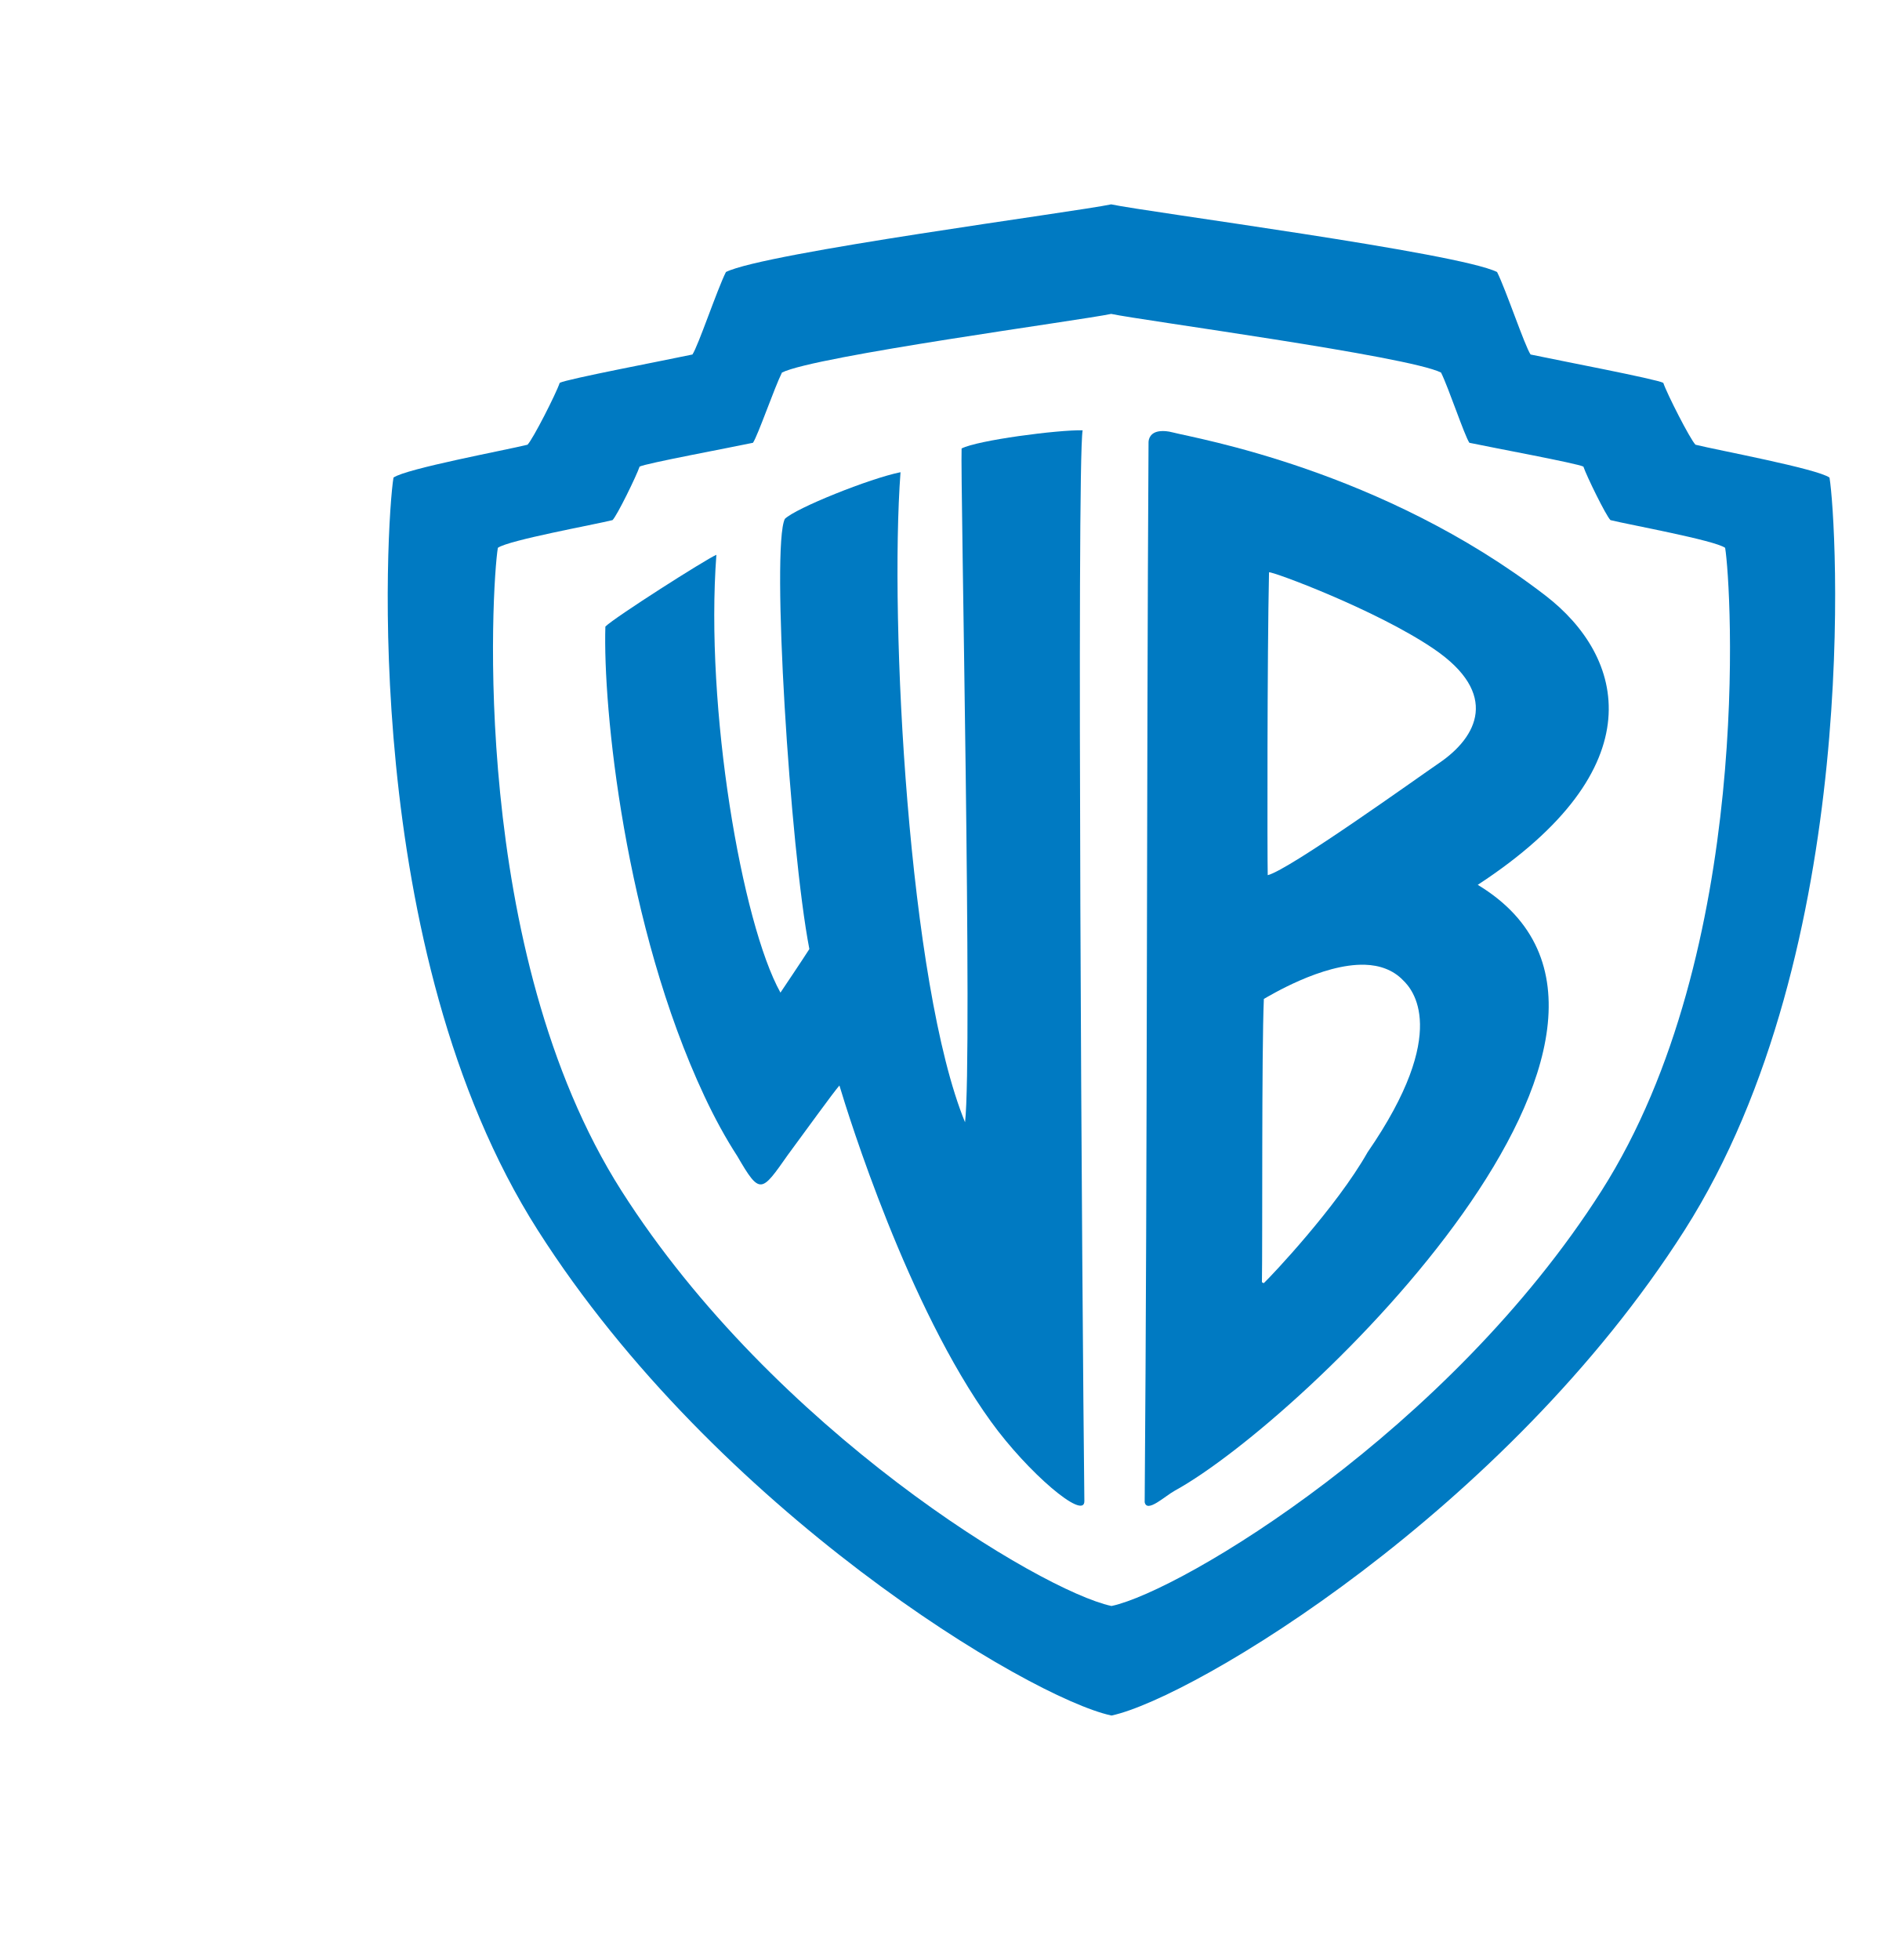
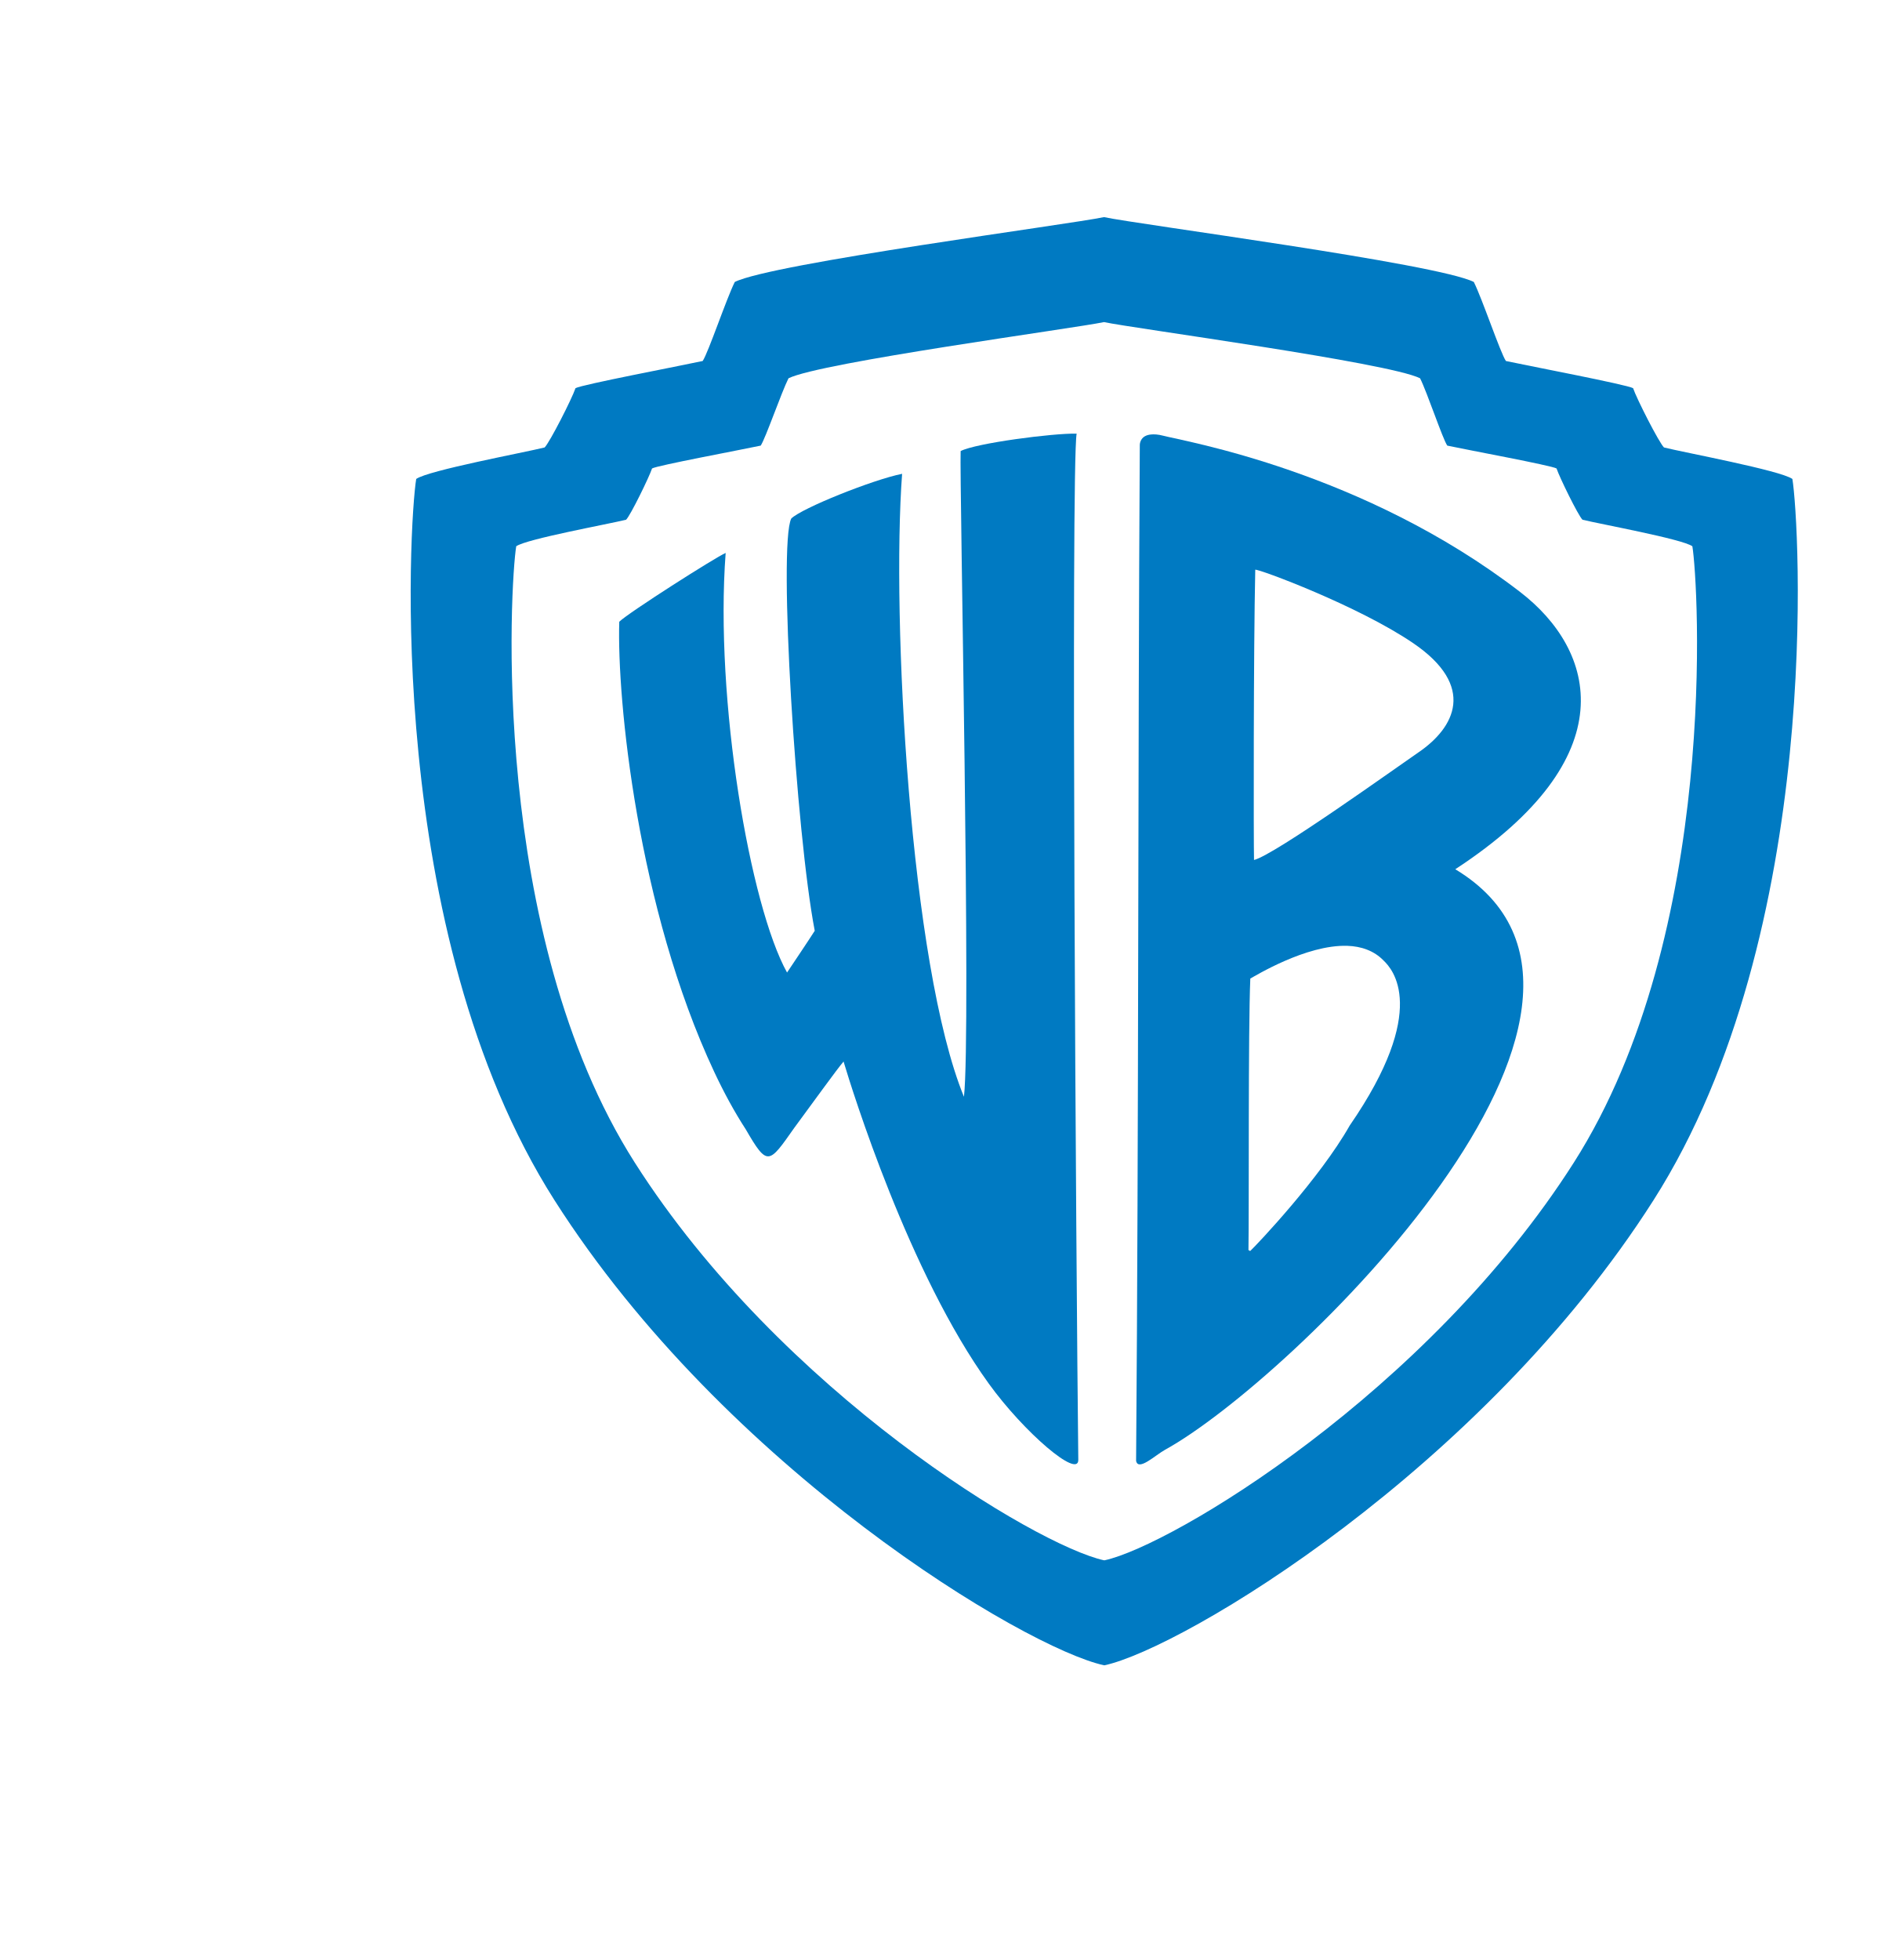
- <svg xmlns="http://www.w3.org/2000/svg" version="1.1" id="Layer_1" x="0px" y="0px" width="354.65" height="370.16" viewBox="-95 -5 460 390" enable-background="new 0 0 70.21 73.279" xml:space="preserve">
+ <svg xmlns="http://www.w3.org/2000/svg" version="1.1" id="Layer_1" x="0px" y="0px" width="354.65" height="370.16" viewBox="-105 -5 480 400" enable-background="new 0 0 70.21 73.279" xml:space="preserve">
  <defs id="defs18">
	
	
	
	
	
	
</defs>
  <path style="fill:#007ac2" d="M 177.258,3.4148925e-4 C 168.595,1.849 92.355,11.832 82.864,16.575 c -2.187,4.379 -6.759,18.043 -8.208,20.205 -6.127,1.318 -30.956,6.041 -32.517,6.945 -0.874,2.627 -6.579,13.84 -7.893,15.154 -5.258,1.313 -29.772,5.858 -32.833,8.05 C -0.335,77.436 -7.008,182.567 36.771,251.298 80.55,320.03 157.119,365.781 177.258,370.16 l 0.158,0 C 197.555,365.781 273.966,320.03 317.745,251.298 361.519,182.562 355.019,77.436 353.262,66.929 c -3.066,-2.192 -27.585,-6.737 -32.833,-8.05 -1.313,-1.313 -7.014,-12.527 -7.893,-15.154 -1.556,-0.904 -26.38,-5.632 -32.517,-6.945 -1.45,-2.162 -6.016,-15.825 -8.208,-20.205 C 262.35,11.847 186.042,1.884 177.258,3.4148925e-4 z m 0,26.835 c 7.506,1.606 72.733,10.323 80.82,14.364 1.864,3.743 5.713,15.357 6.945,17.206 5.238,1.121 26.606,5.068 27.94,5.84 0.748,2.243 5.503,11.98 6.63,13.102 4.491,1.121 25.481,4.919 28.097,6.788 1.5,8.981 7.112,98.789 -30.307,157.535 -37.419,58.751 -102.752,97.918 -119.966,101.656 l -0.158,0 C 160.044,339.587 94.711,300.415 57.292,241.67 19.877,182.924 25.489,93.116 26.984,84.135 c 2.622,-1.874 23.607,-5.666 28.097,-6.788 1.126,-1.121 5.882,-10.859 6.63,-13.102 1.334,-0.773 22.544,-4.719 27.782,-5.84 1.238,-1.849 5.234,-13.463 7.103,-17.206 8.107,-4.056 73.257,-12.788 80.662,-14.364 z" id="path5" />
  <path style="fill:#007ac2" d="m 189.255,55.564 c -2.459,0.242 -2.826,1.964 -2.841,2.683 -0.505,84.083 -0.265,173.283 -0.947,259.664 0.556,2.733 4.914,-1.467 7.419,-2.841 31.893,-17.533 131.37,-113.875 74.19,-148.38 43.784,-28.63 35.981,-55.954 16.574,-70.875 -40.127,-30.868 -85.909,-38.532 -91.238,-39.936 -1.332,-0.351 -2.337,-0.397 -3.157,-0.316 z m 26.677,34.569 c 0.621,-0.338 26.342,9.197 40.41,18.784 16.129,10.991 10.668,21.555 1.263,27.94 -5.107,3.48 -36.71,26.178 -41.988,27.466 -0.116,-4.379 -0.139,-53.763 0.316,-74.19 z m 23.52,96.131 c 3.524,0.108 6.871,1.235 9.313,3.788 2.182,2.086 11.801,12.455 -8.682,42.146 -7.627,13.467 -23.621,30.357 -25.414,32.044 -0.217,0.061 -0.307,-0.274 -0.474,-0.158 0.167,-9.653 -0.092,-56.382 0.474,-69.454 1.133,-0.591 14.212,-8.691 24.783,-8.366 z" id="path9" />
  <path style="fill:#007ac2" id="path15" d="m 80.529,85.841 c -2.622,1.121 -24.953,15.341 -27.201,17.583 -0.621,19.821 4.693,73.298 24.266,115.036 2.475,5.279 5.162,10.229 8.072,14.709 5.582,9.638 5.895,8.875 12.391,-0.354 4.501,-6.087 10.991,-15.113 12.618,-16.972 2.243,7.481 16.745,54.144 37.142,82.345 9.042,12.512 22.927,24.332 22.872,19.462 -0.556,-47.648 -1.919,-253.9 -0.424,-262.305 -6.016,-0.141 -25.751,2.43 -29.656,4.455 -0.323,7.541 2.713,148.966 0.844,165.049 -13.825,-33.682 -18.543,-122.563 -15.81,-159.235 -7.481,1.495 -25.726,8.814 -28.342,11.436 -3.364,6.733 1.227,80.582 6.006,105.368 -1.632,2.571 -6.334,9.552 -7.082,10.673 C 86.757,176.066 77.71,123.422 80.529,85.841 z" />
</svg>
